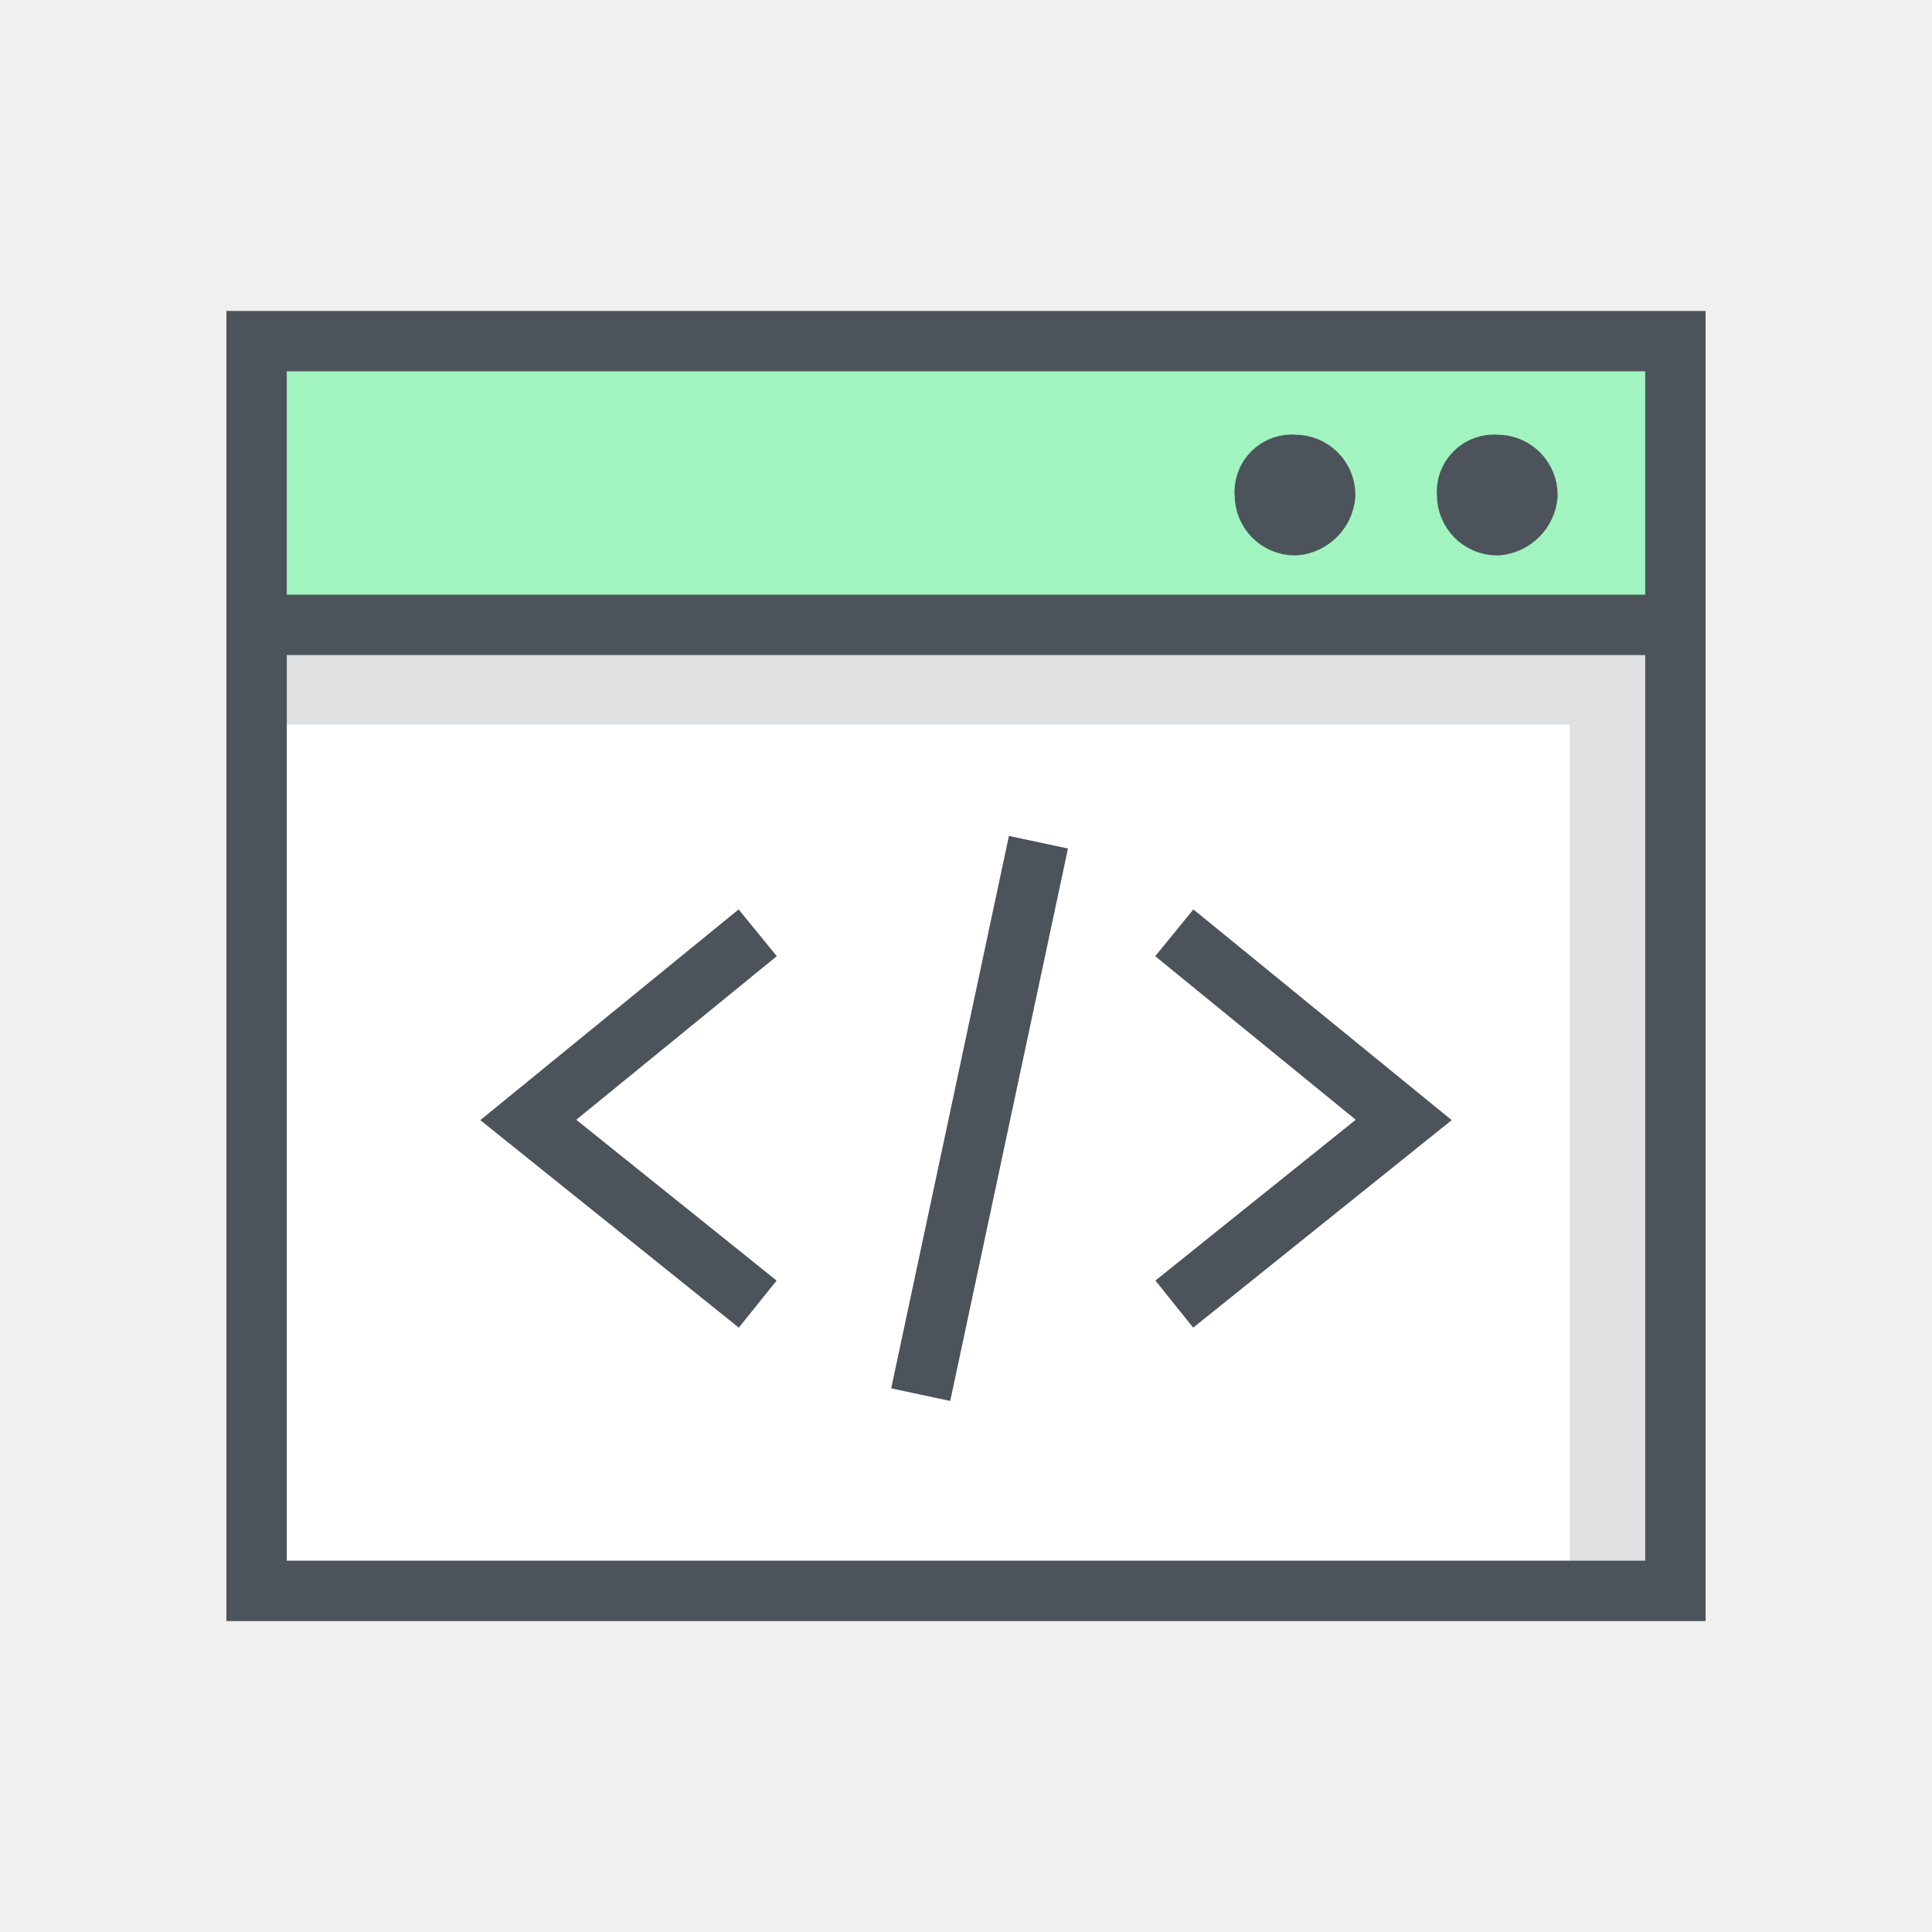
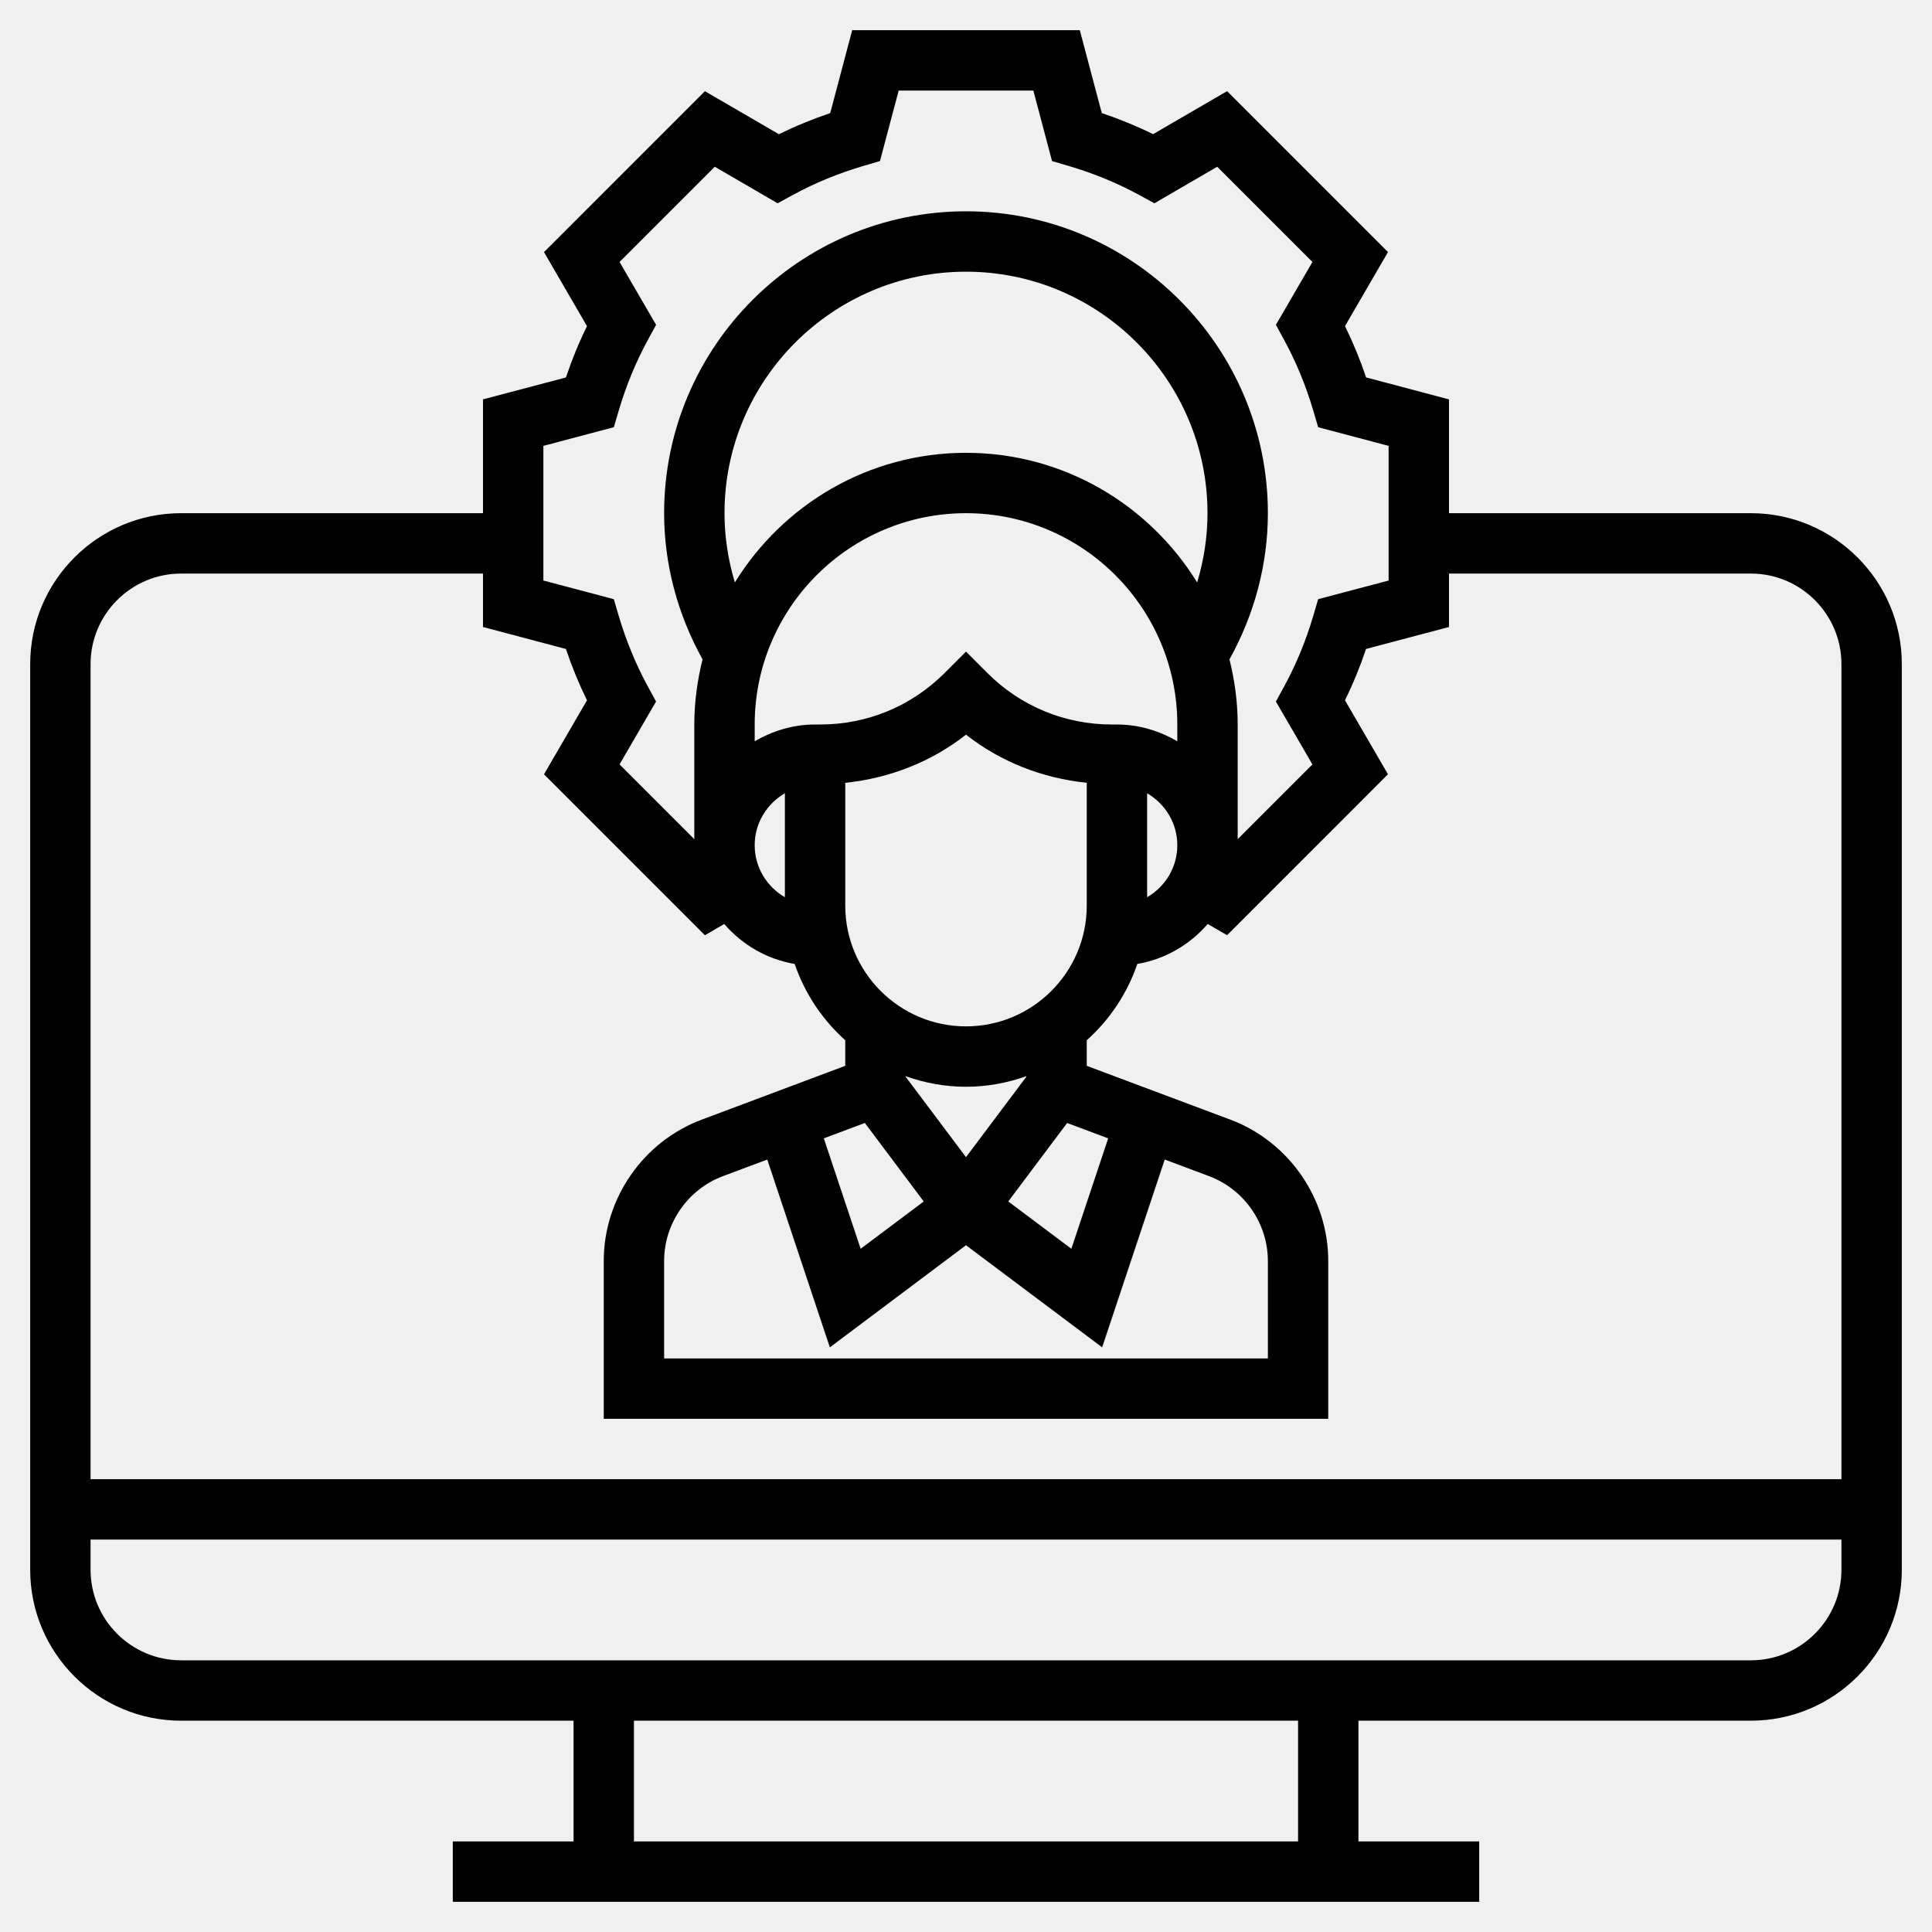
- <svg xmlns="http://www.w3.org/2000/svg" viewBox="0 0 64 64">
-   <defs>
-     <style>.cls-4{fill:none;stroke:#4d535b;stroke-miterlimit:10;stroke-width:2px}</style>
-   </defs>
-   <g style="isolation:isolate">
-     <g id="white">
-       <path fill="#fff" d="M8 21h48v32H8z" />
-       <path fill="#dee0e2" d="M8 21v3h44v29h4V21H8z" />
-     </g>
-     <g id="stroke">
-       <path class="cls-4" d="M25.1 30.9l-7.6 6.2 7.6 6.1m13.8-12.3l7.6 6.2-7.6 6.1m-4.5-15.3l-3.9 18.3" />
-       <path class="cls-4" d="M55.5 11.3h-47v41.4h47V11.3zm0 9.4h-47" />
-       <path class="cls-4" d="M49.6 15.4a.9.9 0 00-1 1 1 1 0 001 1 1.1 1.1 0 001-1 1 1 0 00-1-1zm-6.7 0a.9.9 0 00-1 1 1 1 0 001 1 1.1 1.1 0 001-1 1 1 0 00-1-1z" />
-     </g>
-     <path style="mix-blend-mode:darken" fill="#a1f4c0" d="M8 11h48v10H8z" id="flah" />
-   </g>
+ <svg xmlns="http://www.w3.org/2000/svg" fill="#000000" width="800px" height="800px" viewBox="0 0 64 64" id="Layer_1_1_" version="1.1" xml:space="preserve">
+   <path d="M58,17H48v-3.77l-2.747-0.728c-0.198-0.589-0.432-1.158-0.698-1.7l1.424-2.452l-5.33-5.331l-2.451,1.425  c-0.544-0.267-1.112-0.5-1.7-0.699L35.77,1H28.23l-0.728,2.747c-0.588,0.198-1.156,0.432-1.7,0.699l-2.451-1.425l-5.33,5.331  l1.424,2.452c-0.267,0.542-0.5,1.111-0.698,1.7L16,13.23V17H6c-2.757,0-5,2.243-5,5v30c0,2.757,2.243,5,5,5h13v4h-4v2h34v-2h-4v-4  h13c2.757,0,5-2.243,5-5V22C63,19.243,60.757,17,58,17z M18,14.77l2.334-0.618l0.159-0.54c0.247-0.837,0.573-1.63,0.971-2.356  l0.27-0.495l-1.21-2.083l3.154-3.154l2.082,1.21l0.495-0.271c0.729-0.398,1.521-0.724,2.355-0.969l0.54-0.159L29.77,3h4.461  l0.619,2.335l0.54,0.159c0.834,0.245,1.627,0.571,2.355,0.969l0.495,0.271l2.082-1.21l3.154,3.154l-1.21,2.083l0.27,0.495  c0.397,0.727,0.724,1.52,0.971,2.356l0.159,0.54L46,14.77v4.461l-2.334,0.618l-0.159,0.54c-0.247,0.837-0.573,1.63-0.971,2.356  l-0.27,0.495l1.21,2.083L41,27.799V24c0-0.745-0.101-1.465-0.272-2.158C41.549,20.364,42,18.705,42,17c0-5.514-4.486-10-10-10  s-10,4.486-10,10c0,1.704,0.451,3.362,1.273,4.842C23.101,22.535,23,23.255,23,24v3.799l-2.477-2.477l1.21-2.083l-0.27-0.495  c-0.397-0.727-0.724-1.52-0.971-2.356l-0.159-0.54L18,19.23V14.77z M26,29.722c-0.595-0.347-1-0.985-1-1.722s0.405-1.375,1-1.722  V29.722z M24,17c0-4.411,3.589-8,8-8s8,3.589,8,8c0,0.784-0.121,1.555-0.342,2.295C38.072,16.723,35.237,15,32,15  c-3.237,0-6.071,1.723-7.657,4.295C24.121,18.554,24,17.783,24,17z M37,24h-0.172c-1.557,0-3.021-0.606-4.121-1.707L32,21.585  l-0.707,0.708C30.192,23.394,28.729,24,27.172,24H27c-0.732,0-1.409,0.212-2,0.556V24c0-3.86,3.141-7,7-7s7,3.14,7,7v0.556  C38.409,24.212,37.732,24,37,24z M34,35.667l-2,2.666l-2-2.666V35.65c0.627,0.223,1.298,0.35,2,0.35s1.373-0.128,2-0.35V35.667z   M28.65,37.2l1.95,2.6l-2.09,1.567l-1.22-3.658L28.65,37.2z M25.417,38.412l2.073,6.221L32,41.25l4.51,3.382l2.073-6.221l1.47,0.551  C41.218,39.399,42,40.528,42,41.772V45H22v-3.228c0-1.244,0.782-2.373,1.947-2.81L25.417,38.412z M35.49,41.367L33.4,39.8l1.95-2.6  l1.36,0.51L35.49,41.367z M32,34c-2.206,0-4-1.794-4-4v-4.068c1.464-0.154,2.845-0.688,4-1.596c1.155,0.909,2.536,1.442,4,1.596V30  C36,32.206,34.206,34,32,34z M38,26.278c0.595,0.347,1,0.985,1,1.722s-0.405,1.375-1,1.722V26.278z M6,19h10v1.77l2.747,0.728  c0.198,0.589,0.432,1.158,0.698,1.7l-1.424,2.452l5.33,5.331l0.64-0.372c0.593,0.684,1.404,1.165,2.334,1.324  C26.66,32.914,27.243,33.78,28,34.46v0.847l-4.756,1.783C21.304,37.818,20,39.7,20,41.772V47h24v-5.228  c0-2.072-1.304-3.954-3.244-4.683L36,35.307V34.46c0.757-0.679,1.34-1.545,1.675-2.528c0.929-0.159,1.74-0.641,2.333-1.324  l0.64,0.372l5.33-5.331l-1.424-2.452c0.267-0.542,0.5-1.111,0.698-1.7L48,20.77V19h10c1.654,0,3,1.346,3,3v27H3V22  C3,20.346,4.346,19,6,19z M43,61H21v-4h22V61z M58,55H6c-1.654,0-3-1.346-3-3v-1h58v1C61,53.654,59.654,55,58,55z" />
</svg>
